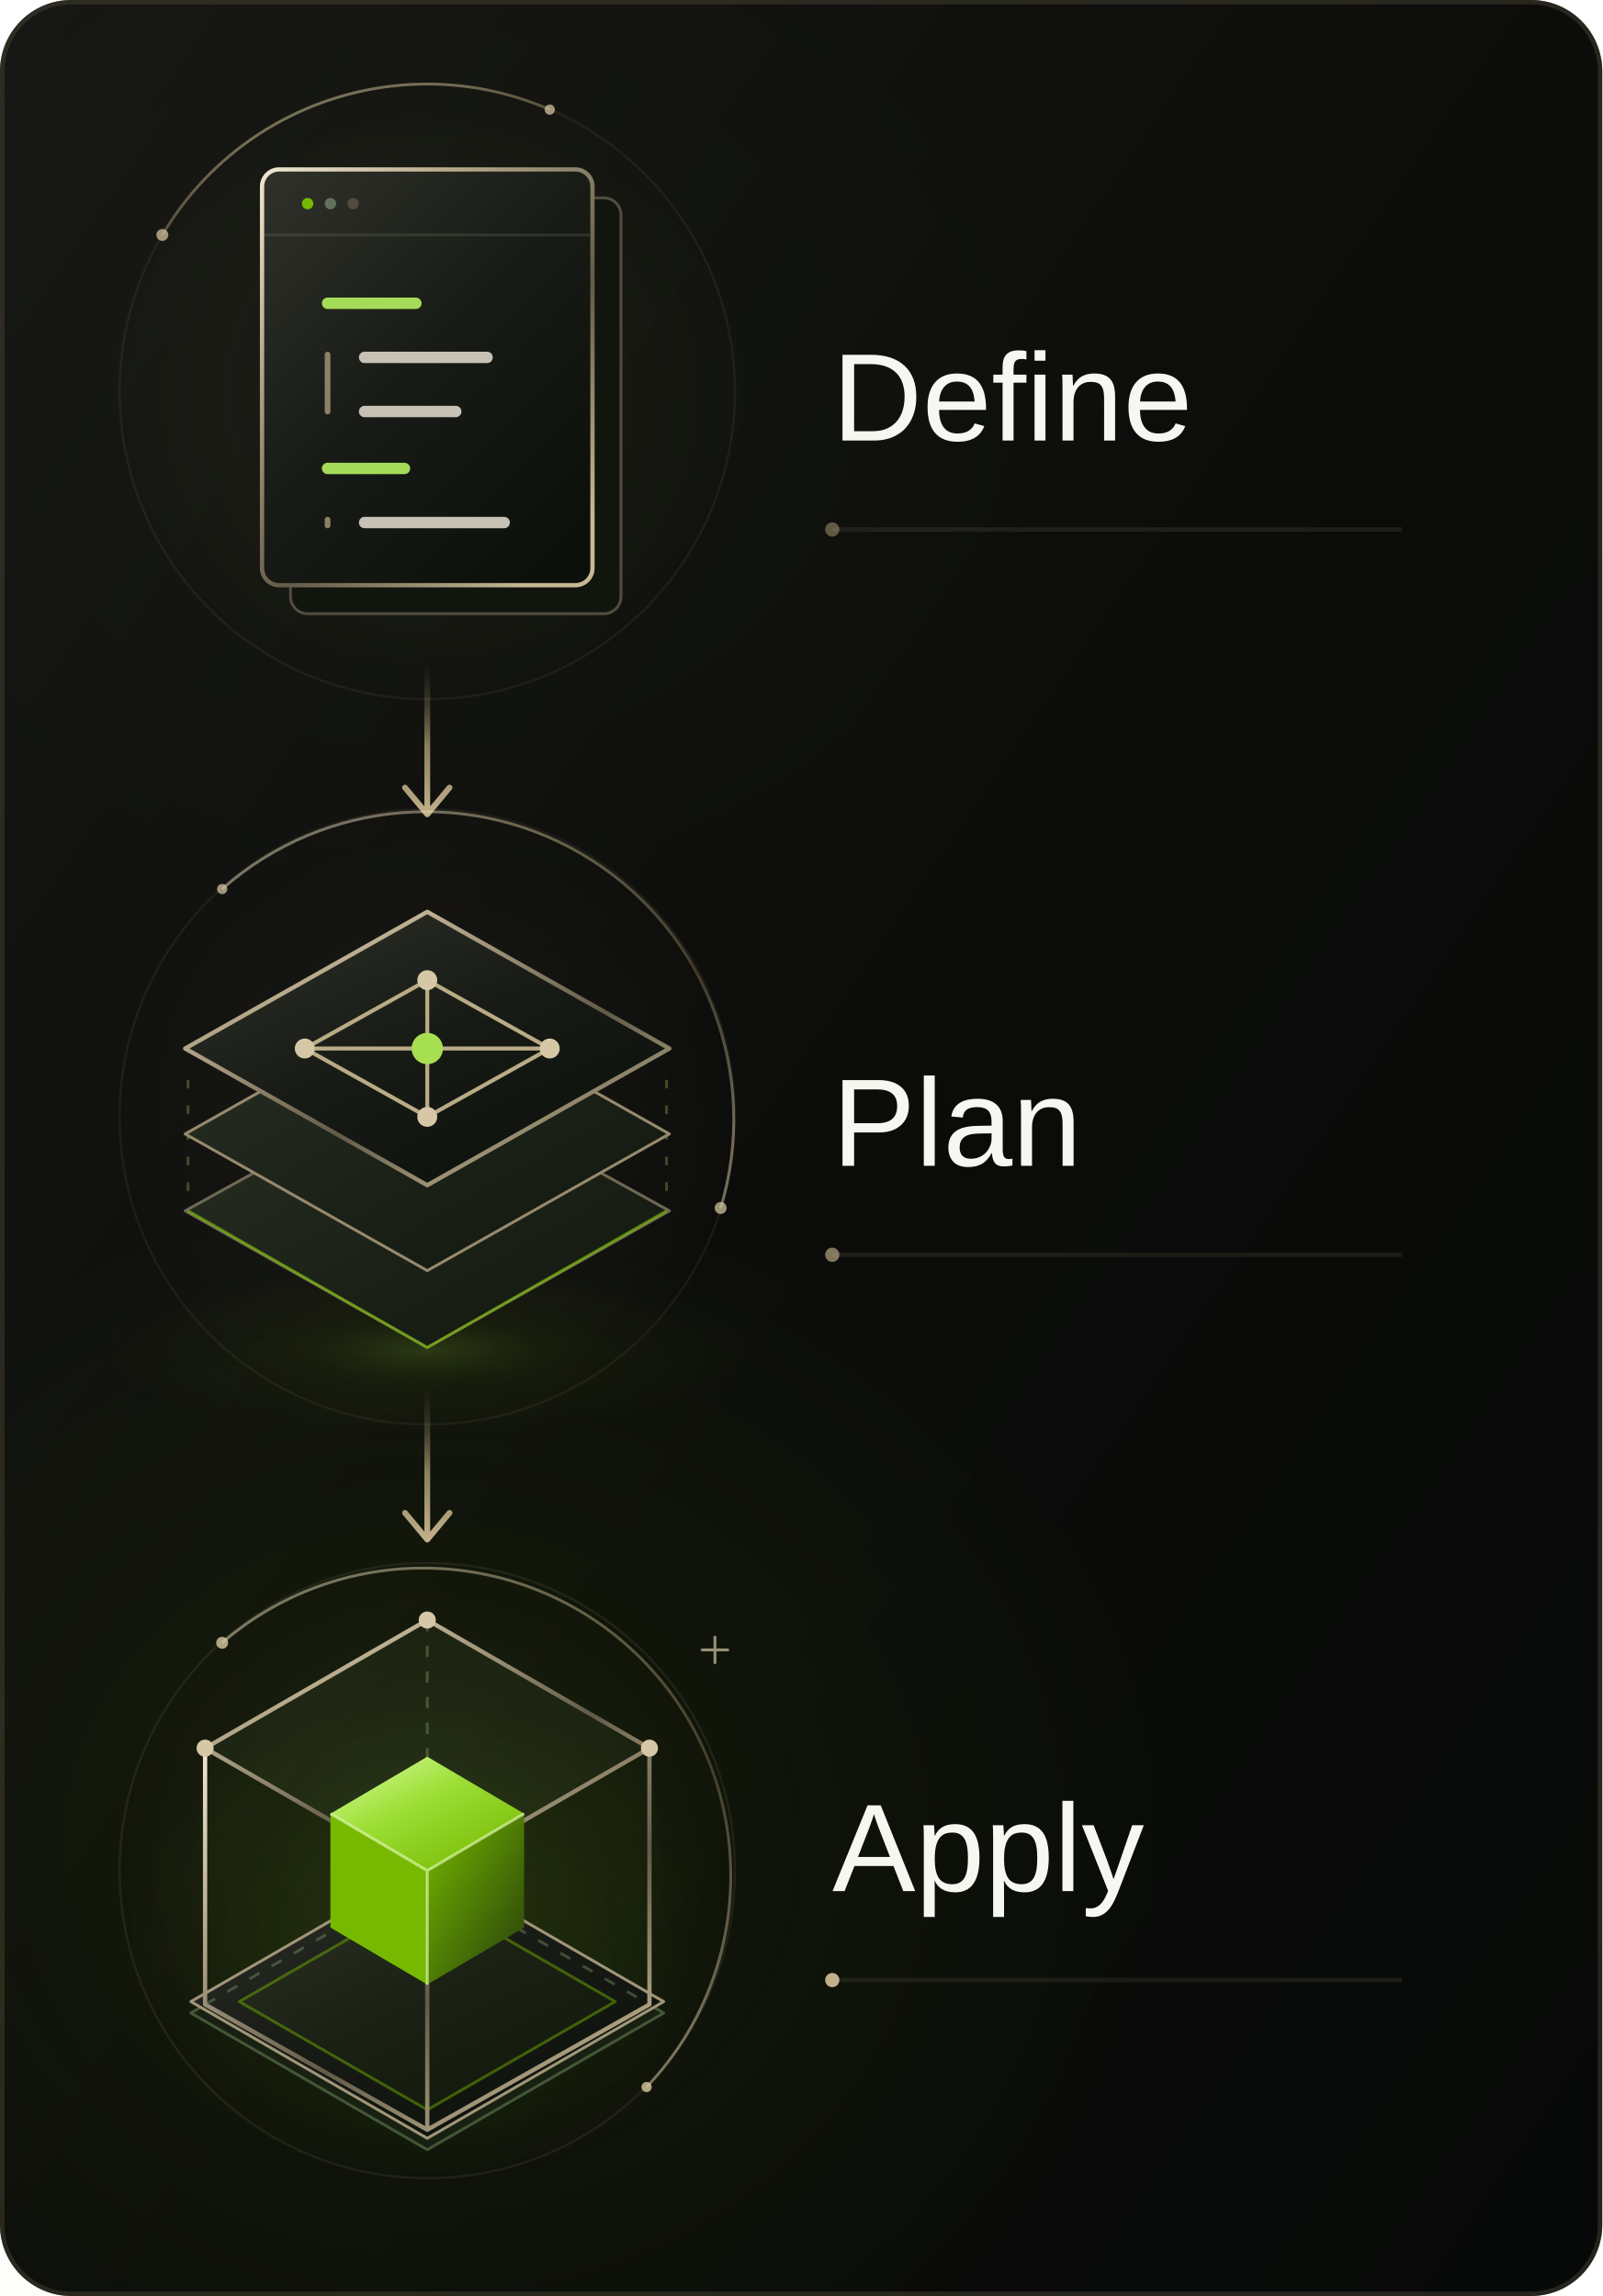
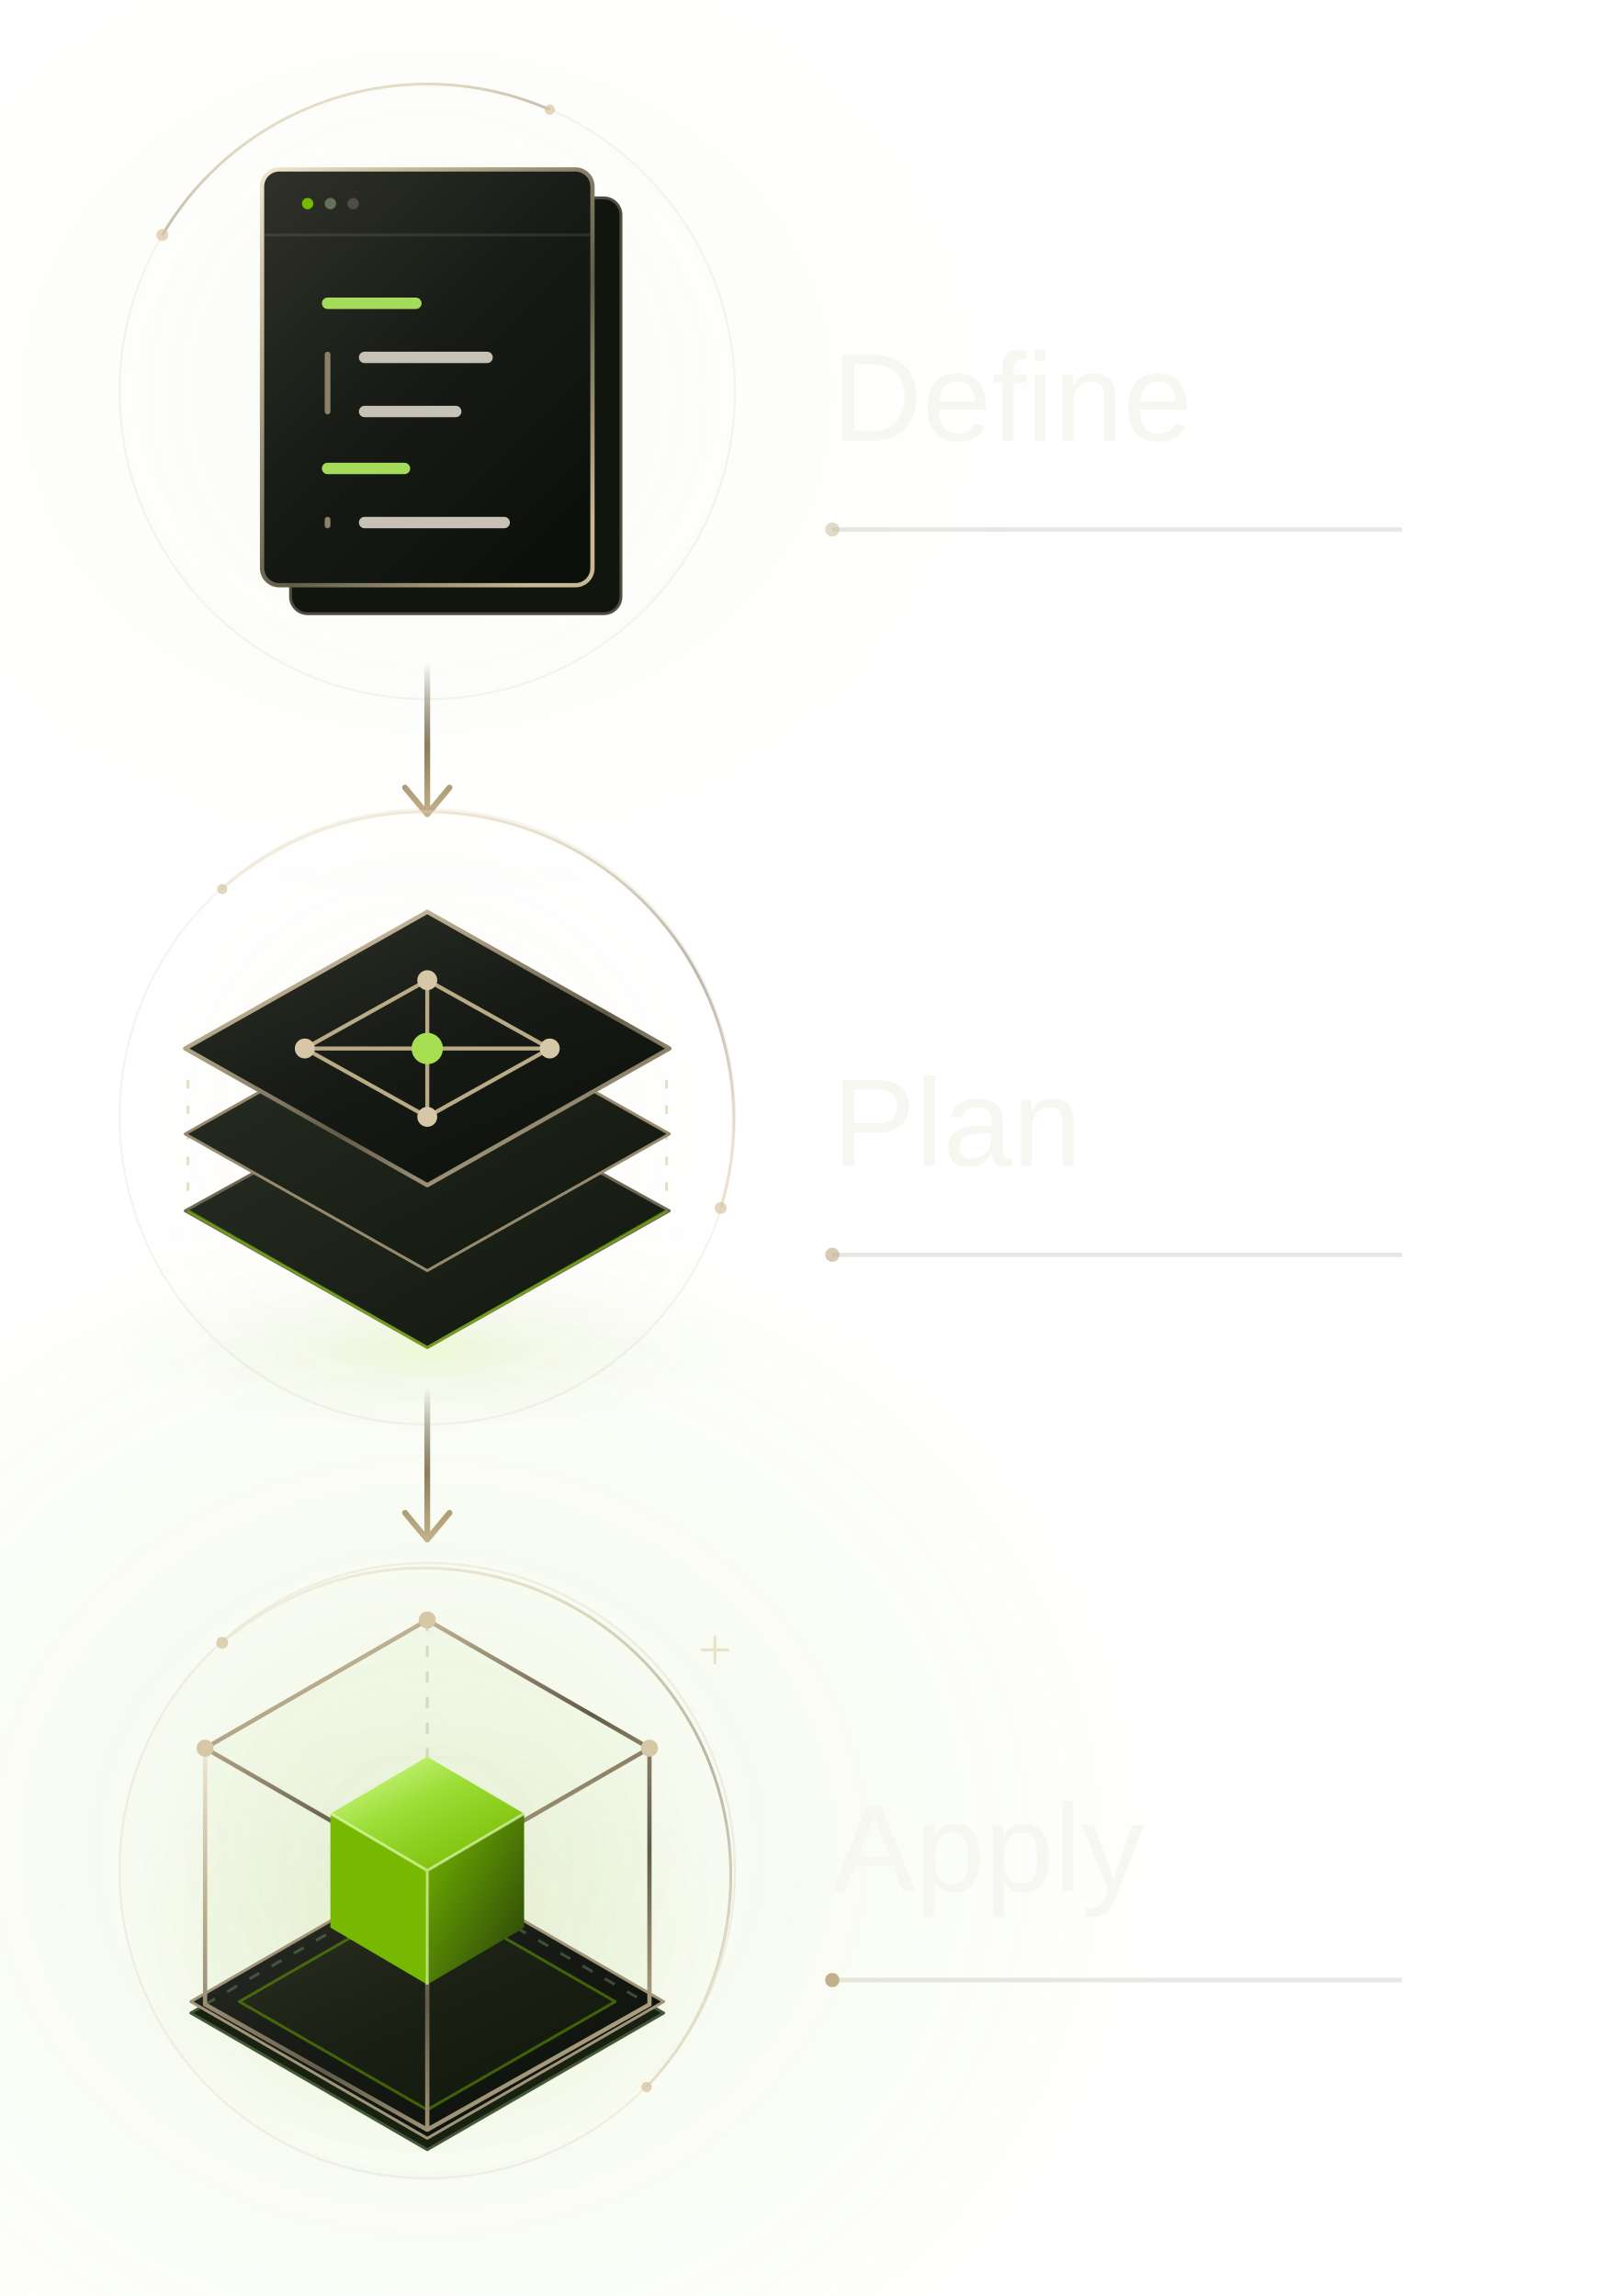
<svg xmlns="http://www.w3.org/2000/svg" width="360" height="516" viewBox="0 0 360 516" role="img" aria-labelledby="title">
  <defs>
-     <linearGradient id="background" x2="1" y2="1">
-       <stop stop-color="#171715" />
-       <stop offset=".55" stop-color="#0b0c0a" />
-       <stop offset="1" stop-color="#070908" />
-     </linearGradient>
    <radialGradient id="halo">
      <stop stop-color="#76b900" stop-opacity=".09" />
      <stop offset="1" stop-color="#76b900" stop-opacity="0" />
    </radialGradient>
    <radialGradient id="pool">
      <stop stop-color="#a4ef37" stop-opacity=".45" />
      <stop offset=".35" stop-color="#76b900" stop-opacity=".15" />
      <stop offset="1" stop-color="#76b900" stop-opacity="0" />
    </radialGradient>
    <linearGradient id="metal" x2=".8" y2="1">
      <stop stop-color="#f0e7d2" />
      <stop offset=".27" stop-color="#b9ac8e" />
      <stop offset=".65" stop-color="#625b49" />
      <stop offset="1" stop-color="#c7b993" />
    </linearGradient>
    <linearGradient id="glass" x2=".8" y2="1">
      <stop stop-color="#30312b" />
      <stop offset=".52" stop-color="#181b15" />
      <stop offset="1" stop-color="#0c100b" />
    </linearGradient>
    <linearGradient id="plate" x2="1" y2="1">
      <stop stop-color="#2a2f25" />
      <stop offset="1" stop-color="#10160d" />
    </linearGradient>
    <linearGradient id="green" x2=".85" y2="1">
      <stop stop-color="#dcffa4" />
      <stop offset=".45" stop-color="#9cde36" />
      <stop offset="1" stop-color="#76b900" />
    </linearGradient>
    <linearGradient id="side" x2="1" y2="1">
      <stop stop-color="#76b900" />
      <stop offset="1" stop-color="#263e0a" />
    </linearGradient>
    <linearGradient id="wire">
      <stop stop-color="#494333" stop-opacity="0" />
      <stop offset=".55" stop-color="#8b7e5c" />
      <stop offset="1" stop-color="#c2b18a" />
    </linearGradient>
    <linearGradient id="down" x1="0" y1="0" x2="0" y2="1">
      <stop stop-color="#494333" stop-opacity="0" />
      <stop offset=".55" stop-color="#8b7e5c" />
      <stop offset="1" stop-color="#c2b18a" />
    </linearGradient>
    <linearGradient id="champagne" x1="0" y1="0" x2=".8" y2="1">
      <stop stop-color="#f3e9d0" />
      <stop offset=".35" stop-color="#cbbb91" />
      <stop offset=".7" stop-color="#77694c" />
      <stop offset="1" stop-color="#d8cba9" />
    </linearGradient>
    <radialGradient id="warm-light">
      <stop stop-color="#d0ba80" stop-opacity=".055" />
      <stop offset="1" stop-color="#c6b179" stop-opacity="0" />
    </radialGradient>
  </defs>
-   <rect width="360" height="516" rx="16" fill="url(#background)" />
-   <rect x=".5" y=".5" width="359" height="515" rx="15.5" fill="none" stroke="#464033" stroke-opacity=".5" />
  <ellipse cx="96" cy="415" rx="170" ry="150" fill="url(#halo)" />
  <ellipse cx="96" cy="88" rx="145" ry="120" fill="url(#halo)" opacity=".28" />
  <g fill="none" stroke="url(#down)" stroke-width="1.3" stroke-linecap="round" stroke-linejoin="round">
    <path d="M96 149V183m-5-6 5 6 5-6" />
    <path d="M96 312V346m-5-6 5 6 5-6" />
  </g>
  <g fill="none" stroke="#807458" stroke-opacity=".17">
    <path d="M187 119H315M187 282H315M187 445H315" />
  </g>
  <g fill="#c1b08a">
    <circle cx="187" cy="119" r="1.6" opacity=".45" />
    <circle cx="187" cy="282" r="1.6" opacity=".65" />
    <circle cx="187" cy="445" r="1.6" />
  </g>
  <g transform="translate(96 88) scale(.64)">
    <circle r="111" fill="url(#warm-light)" />
    <circle r="108" fill="none" stroke="#a19065" stroke-opacity=".10" stroke-width=".8" />
    <path d="M-93-55A108 108 0 0 1 43-99" fill="none" stroke="url(#champagne)" stroke-width="1" stroke-opacity=".48" />
    <g fill="#d7c8a2" fill-opacity=".72">
      <circle cx="-93" cy="-55" r="2.1" />
      <circle cx="43" cy="-99" r="1.8" />
    </g>
    <rect x="-48" y="-68" width="116" height="146" rx="6" fill="#10150e" stroke="#514c3f" />
    <rect x="-58" y="-78" width="116" height="146" rx="6" fill="url(#glass)" stroke="url(#metal)" stroke-width="1.5" />
    <path d="M-57-55H57" stroke="#a4b398" stroke-opacity=".16" />
    <circle cx="-42" cy="-66" r="2" fill="#76b900" />
    <circle cx="-34" cy="-66" r="2" fill="#64715a" />
    <circle cx="-26" cy="-66" r="2" fill="#514c3f" />
    <g fill="none" stroke-linecap="round" stroke-width="4">
      <path d="M-35-31H-4" stroke="#a4db58" />
      <path d="M-22-12H21M-22 7H10" stroke="#c7c2b5" />
      <path d="M-35 27H-8" stroke="#a4db58" />
      <path d="M-22 46H27" stroke="#c7c2b5" />
    </g>
    <path d="M-35-13V7M-35 45V47" stroke="#8c8168" stroke-width="2" stroke-linecap="round" />
  </g>
  <g transform="translate(96 251) scale(.64)" stroke-linejoin="round">
    <circle r="111" fill="url(#warm-light)" />
    <circle r="108" fill="none" stroke="#a19065" stroke-opacity=".10" stroke-width=".8" />
    <path d="M-72-80A108 108 0 0 1 103 32" fill="none" stroke="url(#champagne)" stroke-width="1" stroke-opacity=".48" />
    <g fill="#d7c8a2" fill-opacity=".72">
      <circle cx="-72" cy="-80" r="1.8" />
      <circle cx="103" cy="32" r="2.1" />
    </g>
    <ellipse cy="82" rx="116" ry="29" fill="url(#pool)" opacity=".36" />
    <path d="M0-61V79M-84-13V31M84-13V31" stroke="#8fbb5b" stroke-opacity=".35" stroke-dasharray="3 6" />
    <path d="M-85 33 0-14 85 33 0 81Z" fill="url(#plate)" stroke="#6f6855" />
    <path d="M-85 6 0-42 85 6 0 54Z" fill="url(#plate)" stroke="#968a6e" />
    <path d="M-85-24 0-72 85-24 0 24Z" fill="url(#glass)" stroke="url(#metal)" stroke-width="1.5" />
    <g fill="none" stroke="#b9ab85" stroke-width="1.4">
      <path d="M-43-24 0-48 43-24 0 0Z" />
      <path d="M-43-24H43M0-48V0" />
    </g>
    <g fill="#d6c8a6">
      <circle cx="-43" cy="-24" r="3.5" />
      <circle cx="0" cy="-48" r="3.5" />
      <circle cx="43" cy="-24" r="3.5" />
      <circle cy="0" r="3.5" />
    </g>
    <circle cy="-24" r="5.5" fill="#a6df51" />
    <path d="M-84 33 0 81 84 33" fill="none" stroke="#76b900" stroke-opacity=".65" />
  </g>
  <g transform="translate(96 414) scale(.64)" stroke-linejoin="round">
    <circle cy="10" r="111" fill="url(#warm-light)" />
    <circle cy="10" r="108" fill="none" stroke="#a19065" stroke-opacity=".12" stroke-width=".8" />
    <path d="M-72-70A108 108 0 0 1 77 86" fill="none" stroke="url(#champagne)" stroke-width="1" stroke-opacity=".48" />
    <g fill="#d7c8a2" fill-opacity=".8">
      <circle cx="-72" cy="-70" r="2.1" />
      <circle cx="77" cy="86" r="1.8" />
    </g>
    <path d="M101-72v9m-4.5-4.5h9" fill="none" stroke="#e0d2b1" stroke-width="1" stroke-linecap="round" stroke-opacity=".65" />
    <ellipse cy="34" rx="107" ry="85" fill="url(#halo)" />
    <path d="M0-78 78-33V57L0 101-78 57V-33Z" fill="#76b900" fill-opacity=".025" />
    <path d="M-83 60 0 12 83 60 0 108Z" fill="#172011" stroke="#435635" />
    <path d="M-83 56 0 8 83 56 0 104Z" fill="url(#glass)" stroke="#a09578" />
    <path d="M-66 56 0 18 66 56 0 94Z" fill="#76b900" fill-opacity=".04" stroke="#76b900" stroke-opacity=".45" />
    <path d="M0-78V12M-78 57 0 12 78 57" fill="none" stroke="#91ad75" stroke-opacity=".35" stroke-dasharray="4 5" />
    <path d="M0-78 78-33 0 12-78-33Z" fill="#d1f9ab" fill-opacity=".035" stroke="url(#metal)" stroke-width="1.5" />
    <path d="M-78-33V57L0 101 78 57V-33M0 12V101" fill="none" stroke="url(#metal)" stroke-width="1.5" />
    <path d="M0-30 34-10 0 10-34-10Z" fill="url(#green)" />
    <path d="M-34-10 0 10V50L-34 30Z" fill="#76b900" />
    <path d="M0 10 34-10V30L0 50Z" fill="url(#side)" />
    <path d="M-34-10 0 10 34-10M0 10V50" fill="none" stroke="#e6ffb8" stroke-opacity=".65" />
    <g fill="#d6c8a6">
      <circle cy="-78" r="3" />
      <circle cx="-78" cy="-33" r="3" />
      <circle cx="78" cy="-33" r="3" />
    </g>
  </g>
  <g fill="#f5f7f0" font-family="Arial, Helvetica, sans-serif" font-size="28" font-weight="400">
    <text x="187" y="99">Define</text>
    <text x="187" y="262">Plan</text>
    <text x="187" y="425">Apply</text>
  </g>
</svg>
